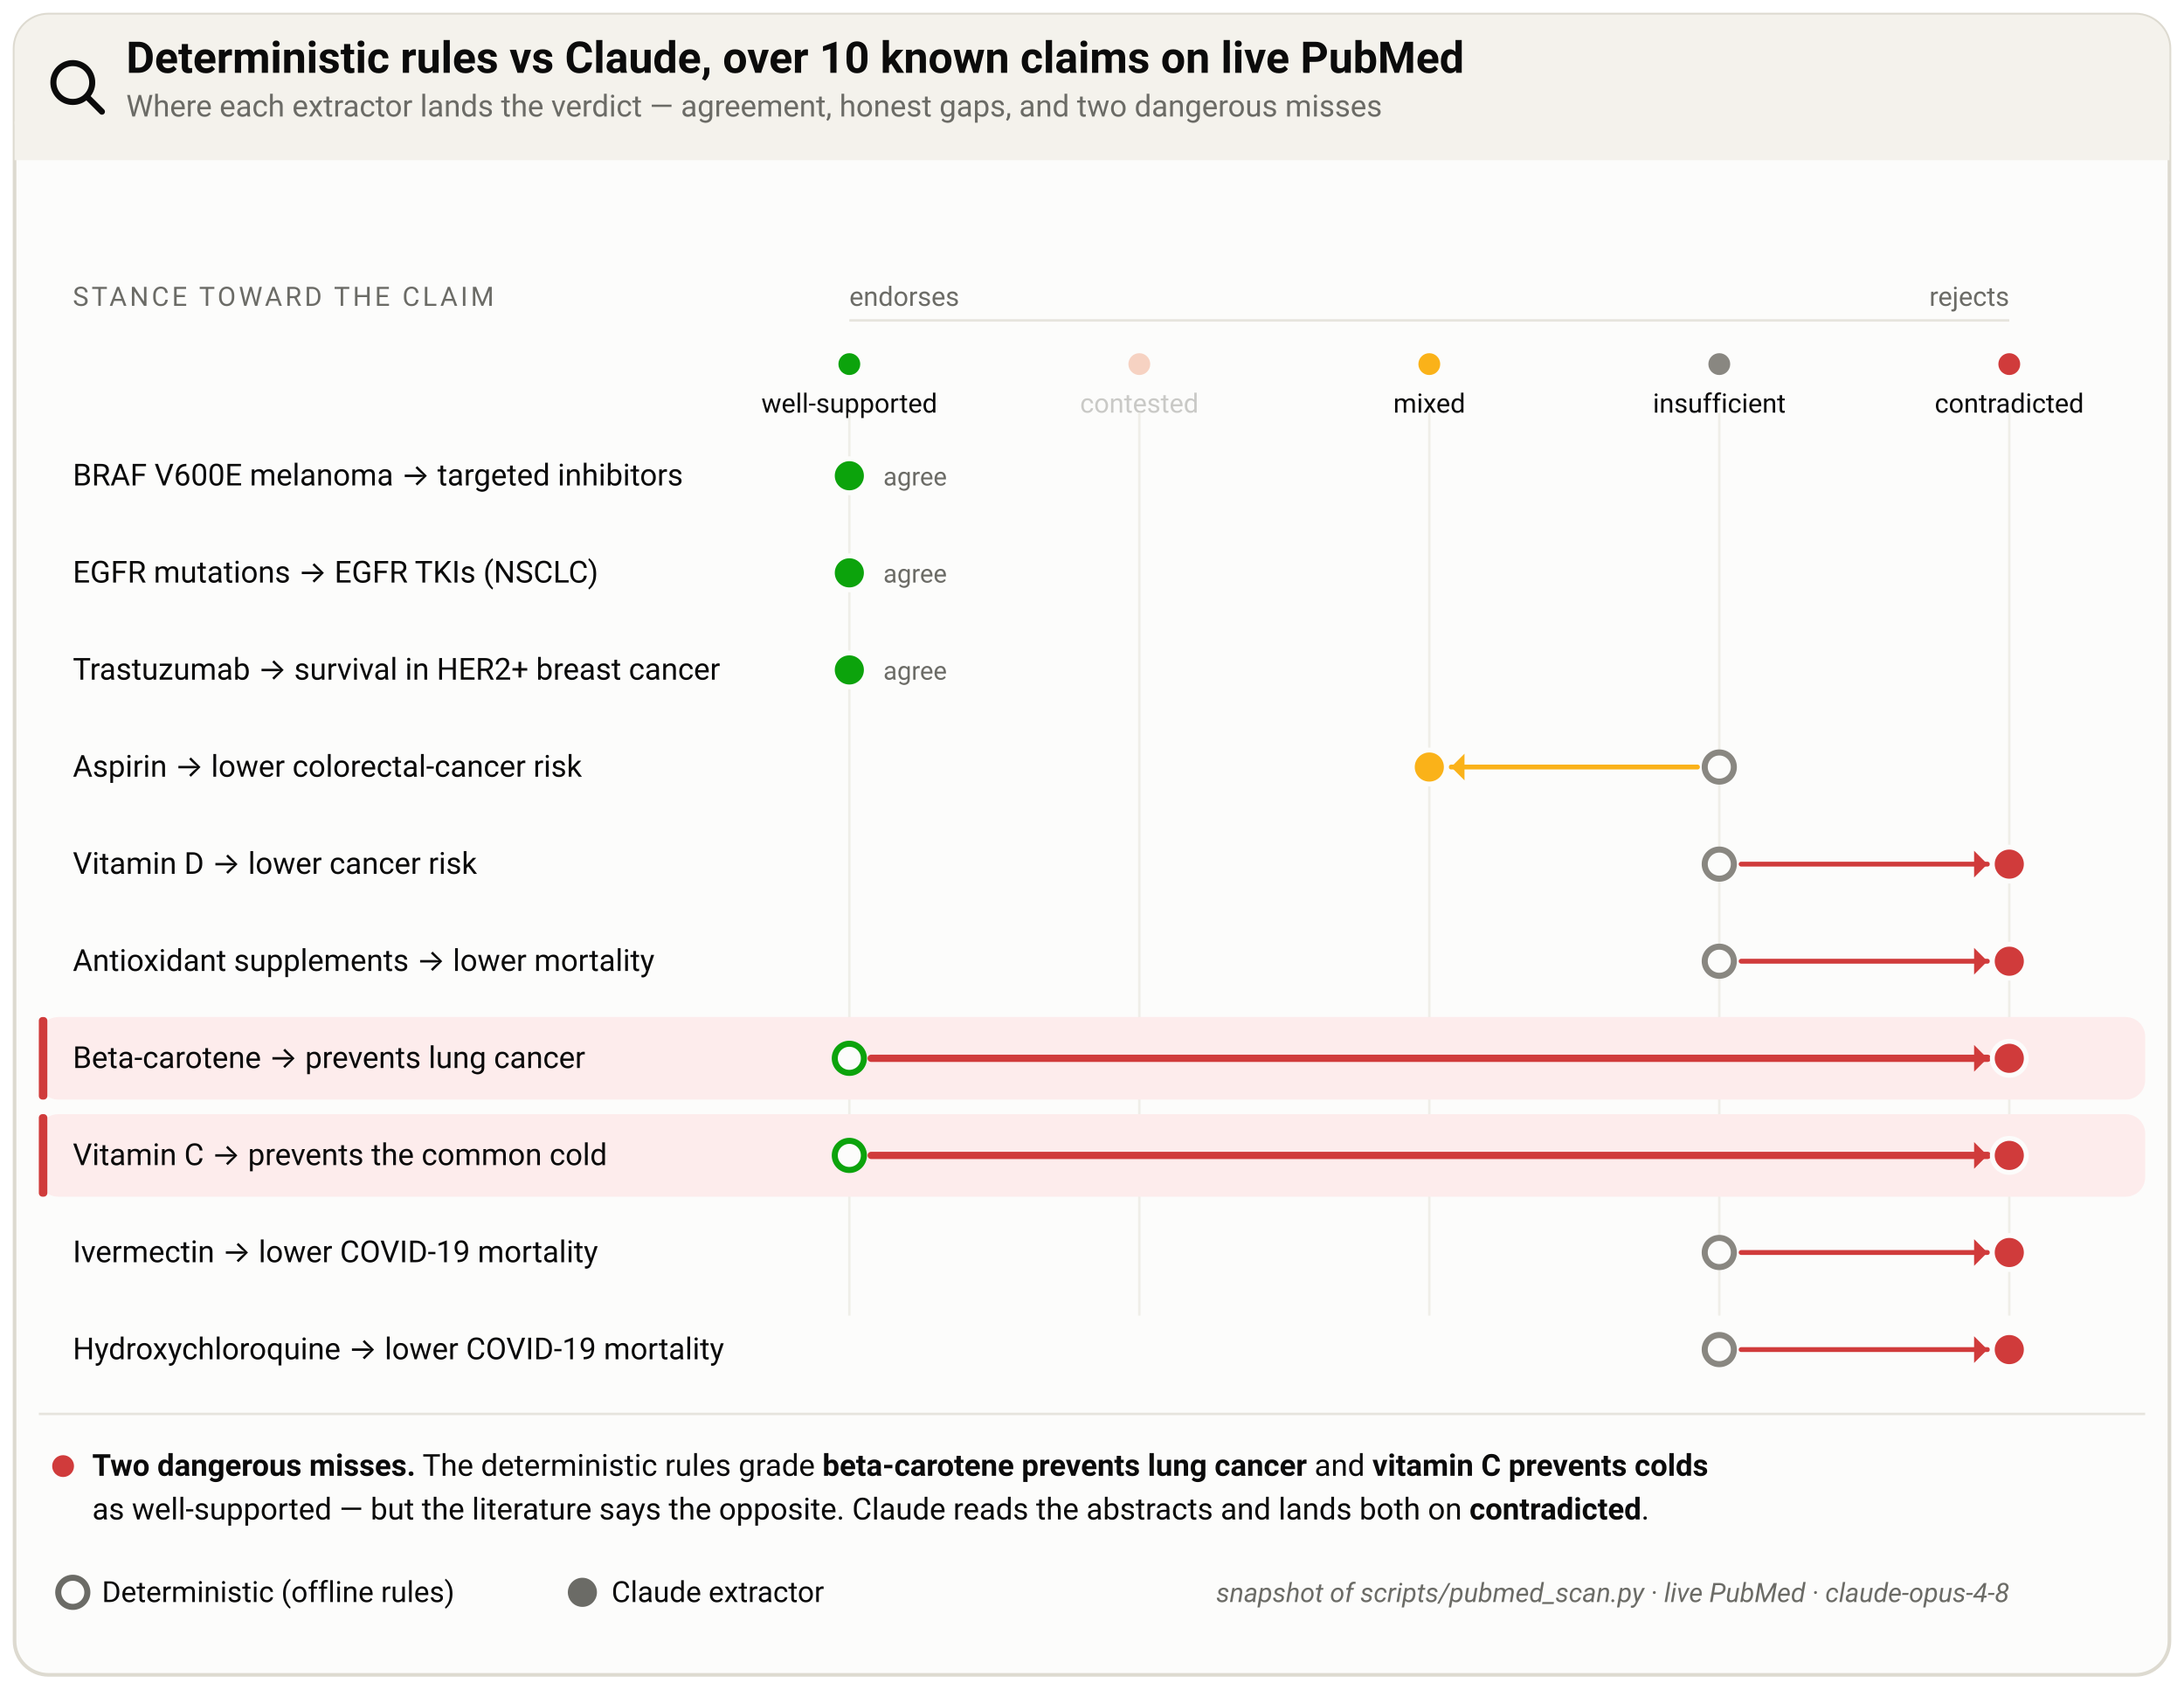
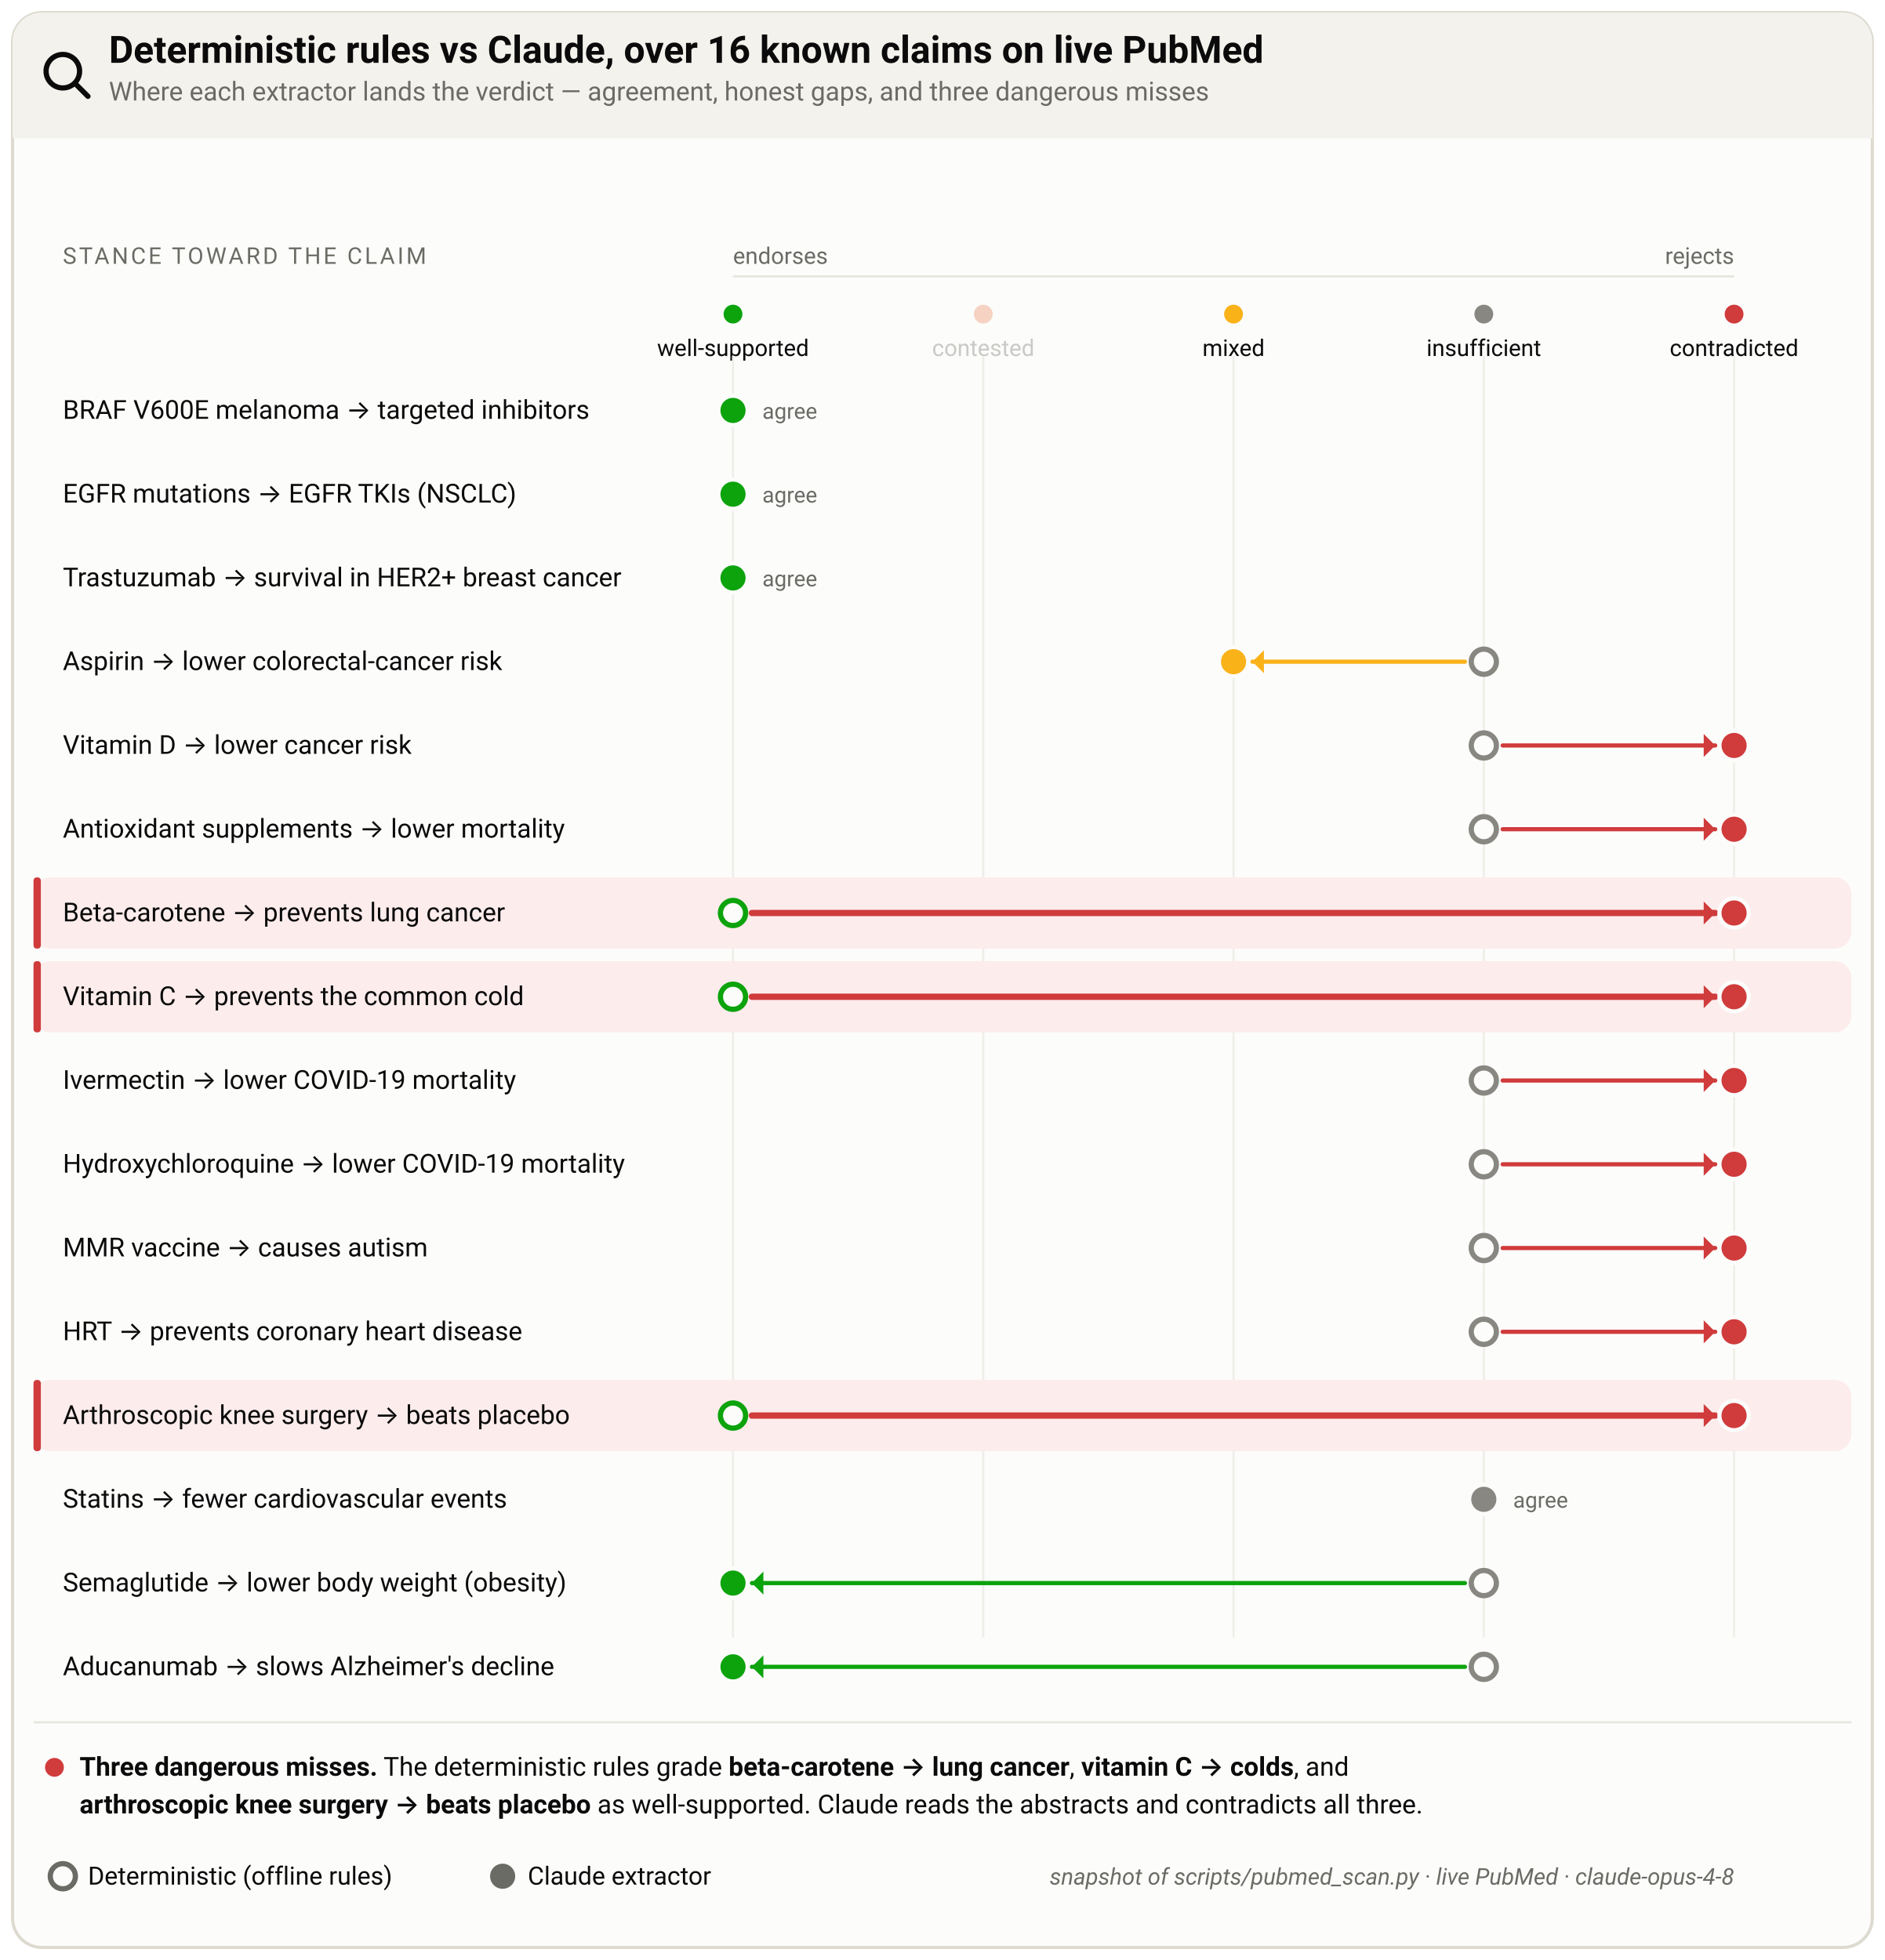
- <svg xmlns="http://www.w3.org/2000/svg" width="900" height="696" viewBox="0 0 900 696" font-family="ui-sans-serif,system-ui,-apple-system,Segoe UI,Roboto,sans-serif">
-   <rect x="6" y="6" width="888" height="684" rx="14" fill="#fcfcfb" stroke="#dddad0" stroke-width="1.5" />
+ <svg xmlns="http://www.w3.org/2000/svg" width="900" height="936" viewBox="0 0 900 936" font-family="ui-sans-serif,system-ui,-apple-system,Segoe UI,Roboto,sans-serif">
+   <rect x="6" y="6" width="888" height="924" rx="14" fill="#fcfcfb" stroke="#dddad0" stroke-width="1.5" />
  <rect x="6" y="6" width="888" height="58" rx="14" fill="#f4f2ec" />
  <rect x="6" y="50" width="888" height="16" fill="#f4f2ec" />
  <circle cx="30" cy="34" r="8" fill="none" stroke="#0b0b0b" stroke-width="2.5" />
  <line x1="36" y1="40" x2="42" y2="46" stroke="#0b0b0b" stroke-width="2.5" stroke-linecap="round" />
-   <text x="52" y="30" font-size="18" font-weight="700" fill="#0b0b0b">Deterministic rules vs Claude, over 10 known claims on live PubMed</text>
-   <text x="52" y="48" font-size="12.5" fill="#6b6b66">Where each extractor lands the verdict — agreement, honest gaps, and two dangerous misses</text>
+   <text x="52" y="30" font-size="18" font-weight="700" fill="#0b0b0b">Deterministic rules vs Claude, over 16 known claims on live PubMed</text>
+   <text x="52" y="48" font-size="12.5" fill="#6b6b66">Where each extractor lands the verdict — agreement, honest gaps, and three dangerous misses</text>
  <text x="30" y="126" font-size="11" letter-spacing="1.2" fill="#6b6b66">STANCE TOWARD THE CLAIM</text>
  <text x="350" y="126" font-size="11" fill="#6b6b66">endorses</text>
  <text x="828" y="126" font-size="11" fill="#6b6b66" text-anchor="end">rejects</text>
  <line x1="350" y1="132" x2="828" y2="132" stroke="#e6e4dd" stroke-width="1" />
  <circle cx="350.0" cy="150" r="4.5" fill="#0ca30c" fill-opacity="1" />
  <text x="350.0" y="170" font-size="11" text-anchor="middle" fill="#0b0b0b" fill-opacity="1">well-supported</text>
  <circle cx="469.5" cy="150" r="4.5" fill="#ec835a" fill-opacity="0.35" />
  <text x="469.5" y="170" font-size="11" text-anchor="middle" fill="#6b6b66" fill-opacity="0.35">contested</text>
  <circle cx="589.0" cy="150" r="4.5" fill="#fab219" fill-opacity="1" />
  <text x="589.0" y="170" font-size="11" text-anchor="middle" fill="#0b0b0b" fill-opacity="1">mixed</text>
  <circle cx="708.5" cy="150" r="4.5" fill="#898781" fill-opacity="1" />
  <text x="708.5" y="170" font-size="11" text-anchor="middle" fill="#0b0b0b" fill-opacity="1">insufficient</text>
  <circle cx="828.0" cy="150" r="4.5" fill="#d03b3b" fill-opacity="1" />
  <text x="828.0" y="170" font-size="11" text-anchor="middle" fill="#0b0b0b" fill-opacity="1">contradicted</text>
-   <line x1="350.0" y1="170" x2="350.0" y2="542.0" stroke="#efeee8" stroke-width="1" />
-   <line x1="469.5" y1="170" x2="469.5" y2="542.0" stroke="#efeee8" stroke-width="1" />
-   <line x1="589.0" y1="170" x2="589.0" y2="542.0" stroke="#efeee8" stroke-width="1" />
-   <line x1="708.5" y1="170" x2="708.5" y2="542.0" stroke="#efeee8" stroke-width="1" />
-   <line x1="828.0" y1="170" x2="828.0" y2="542.0" stroke="#efeee8" stroke-width="1" />
+   <line x1="350.0" y1="170" x2="350.0" y2="782.0" stroke="#efeee8" stroke-width="1" />
+   <line x1="469.5" y1="170" x2="469.5" y2="782.0" stroke="#efeee8" stroke-width="1" />
+   <line x1="589.0" y1="170" x2="589.0" y2="782.0" stroke="#efeee8" stroke-width="1" />
+   <line x1="708.5" y1="170" x2="708.5" y2="782.0" stroke="#efeee8" stroke-width="1" />
+   <line x1="828.0" y1="170" x2="828.0" y2="782.0" stroke="#efeee8" stroke-width="1" />
  <text x="30" y="200.0" font-size="12.5" fill="#0b0b0b">BRAF V600E melanoma → targeted inhibitors</text>
  <circle cx="350.0" cy="196.0" r="7" fill="#0ca30c" />
  <circle cx="350.0" cy="196.0" r="7" fill="none" stroke="#fcfcfb" stroke-width="2" />
  <text x="364.0" y="200.0" font-size="10.5" fill="#6b6b66">agree</text>
  <text x="30" y="240.0" font-size="12.5" fill="#0b0b0b">EGFR mutations → EGFR TKIs (NSCLC)</text>
  <circle cx="350.0" cy="236.0" r="7" fill="#0ca30c" />
  <circle cx="350.0" cy="236.0" r="7" fill="none" stroke="#fcfcfb" stroke-width="2" />
  <text x="364.0" y="240.0" font-size="10.5" fill="#6b6b66">agree</text>
  <text x="30" y="280.0" font-size="12.5" fill="#0b0b0b">Trastuzumab → survival in HER2+ breast cancer</text>
  <circle cx="350.0" cy="276.0" r="7" fill="#0ca30c" />
  <circle cx="350.0" cy="276.0" r="7" fill="none" stroke="#fcfcfb" stroke-width="2" />
  <text x="364.0" y="280.0" font-size="10.5" fill="#6b6b66">agree</text>
  <text x="30" y="320.0" font-size="12.5" fill="#0b0b0b">Aspirin → lower colorectal-cancer risk</text>
  <line x1="699.5" y1="316.0" x2="598.0" y2="316.0" stroke="#fab219" stroke-width="2" stroke-linecap="round" />
  <path d="M 598.0 316.0 l 5.5 -5.5 l 0 11.0 z" fill="#fab219" />
  <circle cx="708.5" cy="316.0" r="6" fill="#fcfcfb" stroke="#898781" stroke-width="2.5" />
  <circle cx="589.0" cy="316.0" r="7" fill="#fab219" />
  <circle cx="589.0" cy="316.0" r="7" fill="none" stroke="#fcfcfb" stroke-width="2" />
  <text x="30" y="360.0" font-size="12.5" fill="#0b0b0b">Vitamin D → lower cancer risk</text>
  <line x1="717.5" y1="356.0" x2="819.0" y2="356.0" stroke="#d03b3b" stroke-width="2" stroke-linecap="round" />
  <path d="M 819.0 356.0 l -5.5 -5.5 l 0 11.0 z" fill="#d03b3b" />
  <circle cx="708.5" cy="356.0" r="6" fill="#fcfcfb" stroke="#898781" stroke-width="2.5" />
  <circle cx="828.0" cy="356.0" r="7" fill="#d03b3b" />
  <circle cx="828.0" cy="356.0" r="7" fill="none" stroke="#fcfcfb" stroke-width="2" />
  <text x="30" y="400.0" font-size="12.5" fill="#0b0b0b">Antioxidant supplements → lower mortality</text>
  <line x1="717.5" y1="396.0" x2="819.0" y2="396.0" stroke="#d03b3b" stroke-width="2" stroke-linecap="round" />
  <path d="M 819.0 396.0 l -5.5 -5.5 l 0 11.0 z" fill="#d03b3b" />
  <circle cx="708.5" cy="396.0" r="6" fill="#fcfcfb" stroke="#898781" stroke-width="2.5" />
  <circle cx="828.0" cy="396.0" r="7" fill="#d03b3b" />
  <circle cx="828.0" cy="396.0" r="7" fill="none" stroke="#fcfcfb" stroke-width="2" />
  <rect x="16" y="419.0" width="868" height="34" rx="8" fill="#fdecec" />
  <rect x="16" y="419.0" width="3.5" height="34" rx="1.5" fill="#d03b3b" />
  <text x="30" y="440.0" font-size="12.5" fill="#0b0b0b">Beta-carotene → prevents lung cancer</text>
  <line x1="359.0" y1="436.0" x2="819.0" y2="436.0" stroke="#d03b3b" stroke-width="3" stroke-linecap="round" />
  <path d="M 819.0 436.0 l -5.5 -5.5 l 0 11.0 z" fill="#d03b3b" />
  <circle cx="350.0" cy="436.0" r="6" fill="#fcfcfb" stroke="#0ca30c" stroke-width="2.5" />
  <circle cx="828.0" cy="436.0" r="7" fill="#d03b3b" />
  <circle cx="828.0" cy="436.0" r="7" fill="none" stroke="#fcfcfb" stroke-width="2" />
  <rect x="16" y="459.0" width="868" height="34" rx="8" fill="#fdecec" />
  <rect x="16" y="459.0" width="3.5" height="34" rx="1.5" fill="#d03b3b" />
  <text x="30" y="480.0" font-size="12.5" fill="#0b0b0b">Vitamin C → prevents the common cold</text>
  <line x1="359.0" y1="476.0" x2="819.0" y2="476.0" stroke="#d03b3b" stroke-width="3" stroke-linecap="round" />
  <path d="M 819.0 476.0 l -5.5 -5.5 l 0 11.0 z" fill="#d03b3b" />
  <circle cx="350.0" cy="476.0" r="6" fill="#fcfcfb" stroke="#0ca30c" stroke-width="2.5" />
  <circle cx="828.0" cy="476.0" r="7" fill="#d03b3b" />
  <circle cx="828.0" cy="476.0" r="7" fill="none" stroke="#fcfcfb" stroke-width="2" />
  <text x="30" y="520.0" font-size="12.5" fill="#0b0b0b">Ivermectin → lower COVID-19 mortality</text>
  <line x1="717.5" y1="516.0" x2="819.0" y2="516.0" stroke="#d03b3b" stroke-width="2" stroke-linecap="round" />
  <path d="M 819.0 516.0 l -5.5 -5.5 l 0 11.0 z" fill="#d03b3b" />
  <circle cx="708.5" cy="516.0" r="6" fill="#fcfcfb" stroke="#898781" stroke-width="2.5" />
  <circle cx="828.0" cy="516.0" r="7" fill="#d03b3b" />
  <circle cx="828.0" cy="516.0" r="7" fill="none" stroke="#fcfcfb" stroke-width="2" />
  <text x="30" y="560.0" font-size="12.5" fill="#0b0b0b">Hydroxychloroquine → lower COVID-19 mortality</text>
  <line x1="717.5" y1="556.0" x2="819.0" y2="556.0" stroke="#d03b3b" stroke-width="2" stroke-linecap="round" />
  <path d="M 819.0 556.0 l -5.5 -5.5 l 0 11.0 z" fill="#d03b3b" />
  <circle cx="708.5" cy="556.0" r="6" fill="#fcfcfb" stroke="#898781" stroke-width="2.5" />
  <circle cx="828.0" cy="556.0" r="7" fill="#d03b3b" />
  <circle cx="828.0" cy="556.0" r="7" fill="none" stroke="#fcfcfb" stroke-width="2" />
-   <rect x="16" y="582" width="868" height="1" fill="#e6e4dd" />
-   <circle cx="26" cy="604" r="4.5" fill="#d03b3b" />
-   <text x="38" y="608" font-size="12.5" fill="#0b0b0b">
-     <tspan font-weight="700">Two dangerous misses.</tspan> The deterministic rules grade <tspan font-weight="600">beta-carotene prevents lung cancer</tspan> and <tspan font-weight="600">vitamin C prevents colds</tspan>
-   </text>
-   <text x="38" y="626" font-size="12.5" fill="#0b0b0b">as well-supported — but the literature says the opposite. Claude reads the abstracts and lands both on <tspan font-weight="600">contradicted</tspan>.</text>
-   <circle cx="30" cy="656" r="6" fill="#fcfcfb" stroke="#6b6b66" stroke-width="2.5" />
-   <text x="42" y="660" font-size="12" fill="#0b0b0b">Deterministic (offline rules)</text>
-   <circle cx="240" cy="656" r="7" fill="#6b6b66" />
-   <circle cx="240" cy="656" r="7" fill="none" stroke="#fcfcfb" stroke-width="2" />
-   <text x="252" y="660" font-size="12" fill="#0b0b0b">Claude extractor</text>
-   <text x="828" y="660" font-size="11" fill="#6b6b66" text-anchor="end" font-style="italic">snapshot of scripts/pubmed_scan.py · live PubMed · claude-opus-4-8</text>
+   <text x="30" y="600.0" font-size="12.5" fill="#0b0b0b">MMR vaccine → causes autism</text>
+   <line x1="717.5" y1="596.0" x2="819.0" y2="596.0" stroke="#d03b3b" stroke-width="2" stroke-linecap="round" />
+   <path d="M 819.0 596.0 l -5.5 -5.5 l 0 11.0 z" fill="#d03b3b" />
+   <circle cx="708.5" cy="596.0" r="6" fill="#fcfcfb" stroke="#898781" stroke-width="2.5" />
+   <circle cx="828.0" cy="596.0" r="7" fill="#d03b3b" />
+   <circle cx="828.0" cy="596.0" r="7" fill="none" stroke="#fcfcfb" stroke-width="2" />
+   <text x="30" y="640.0" font-size="12.5" fill="#0b0b0b">HRT → prevents coronary heart disease</text>
+   <line x1="717.5" y1="636.0" x2="819.0" y2="636.0" stroke="#d03b3b" stroke-width="2" stroke-linecap="round" />
+   <path d="M 819.0 636.0 l -5.5 -5.5 l 0 11.0 z" fill="#d03b3b" />
+   <circle cx="708.5" cy="636.0" r="6" fill="#fcfcfb" stroke="#898781" stroke-width="2.5" />
+   <circle cx="828.0" cy="636.0" r="7" fill="#d03b3b" />
+   <circle cx="828.0" cy="636.0" r="7" fill="none" stroke="#fcfcfb" stroke-width="2" />
+   <rect x="16" y="659.0" width="868" height="34" rx="8" fill="#fdecec" />
+   <rect x="16" y="659.0" width="3.5" height="34" rx="1.5" fill="#d03b3b" />
+   <text x="30" y="680.0" font-size="12.5" fill="#0b0b0b">Arthroscopic knee surgery → beats placebo</text>
+   <line x1="359.0" y1="676.0" x2="819.0" y2="676.0" stroke="#d03b3b" stroke-width="3" stroke-linecap="round" />
+   <path d="M 819.0 676.0 l -5.5 -5.5 l 0 11.0 z" fill="#d03b3b" />
+   <circle cx="350.0" cy="676.0" r="6" fill="#fcfcfb" stroke="#0ca30c" stroke-width="2.5" />
+   <circle cx="828.0" cy="676.0" r="7" fill="#d03b3b" />
+   <circle cx="828.0" cy="676.0" r="7" fill="none" stroke="#fcfcfb" stroke-width="2" />
+   <text x="30" y="720.0" font-size="12.5" fill="#0b0b0b">Statins → fewer cardiovascular events</text>
+   <circle cx="708.5" cy="716.0" r="7" fill="#898781" />
+   <circle cx="708.5" cy="716.0" r="7" fill="none" stroke="#fcfcfb" stroke-width="2" />
+   <text x="722.5" y="720.0" font-size="10.5" fill="#6b6b66">agree</text>
+   <text x="30" y="760.0" font-size="12.5" fill="#0b0b0b">Semaglutide → lower body weight (obesity)</text>
+   <line x1="699.5" y1="756.0" x2="359.0" y2="756.0" stroke="#0ca30c" stroke-width="2" stroke-linecap="round" />
+   <path d="M 359.0 756.0 l 5.5 -5.5 l 0 11.0 z" fill="#0ca30c" />
+   <circle cx="708.5" cy="756.0" r="6" fill="#fcfcfb" stroke="#898781" stroke-width="2.5" />
+   <circle cx="350.0" cy="756.0" r="7" fill="#0ca30c" />
+   <circle cx="350.0" cy="756.0" r="7" fill="none" stroke="#fcfcfb" stroke-width="2" />
+   <text x="30" y="800.0" font-size="12.5" fill="#0b0b0b">Aducanumab → slows Alzheimer's decline</text>
+   <line x1="699.5" y1="796.0" x2="359.0" y2="796.0" stroke="#0ca30c" stroke-width="2" stroke-linecap="round" />
+   <path d="M 359.0 796.0 l 5.5 -5.5 l 0 11.0 z" fill="#0ca30c" />
+   <circle cx="708.5" cy="796.0" r="6" fill="#fcfcfb" stroke="#898781" stroke-width="2.5" />
+   <circle cx="350.0" cy="796.0" r="7" fill="#0ca30c" />
+   <circle cx="350.0" cy="796.0" r="7" fill="none" stroke="#fcfcfb" stroke-width="2" />
+   <rect x="16" y="822" width="868" height="1" fill="#e6e4dd" />
+   <circle cx="26" cy="844" r="4.5" fill="#d03b3b" />
+   <text x="38" y="848" font-size="12.5" fill="#0b0b0b">
+     <tspan font-weight="700">Three dangerous misses.</tspan> The deterministic rules grade <tspan font-weight="600">beta-carotene → lung cancer</tspan>, <tspan font-weight="600">vitamin C → colds</tspan>, and</text>
+   <text x="38" y="866" font-size="12.5" fill="#0b0b0b">
+     <tspan font-weight="600">arthroscopic knee surgery → beats placebo</tspan> as well-supported. Claude reads the abstracts and contradicts all three.</text>
+   <circle cx="30" cy="896" r="6" fill="#fcfcfb" stroke="#6b6b66" stroke-width="2.5" />
+   <text x="42" y="900" font-size="12" fill="#0b0b0b">Deterministic (offline rules)</text>
+   <circle cx="240" cy="896" r="7" fill="#6b6b66" />
+   <circle cx="240" cy="896" r="7" fill="none" stroke="#fcfcfb" stroke-width="2" />
+   <text x="252" y="900" font-size="12" fill="#0b0b0b">Claude extractor</text>
+   <text x="828" y="900" font-size="11" fill="#6b6b66" text-anchor="end" font-style="italic">snapshot of scripts/pubmed_scan.py · live PubMed · claude-opus-4-8</text>
</svg>
